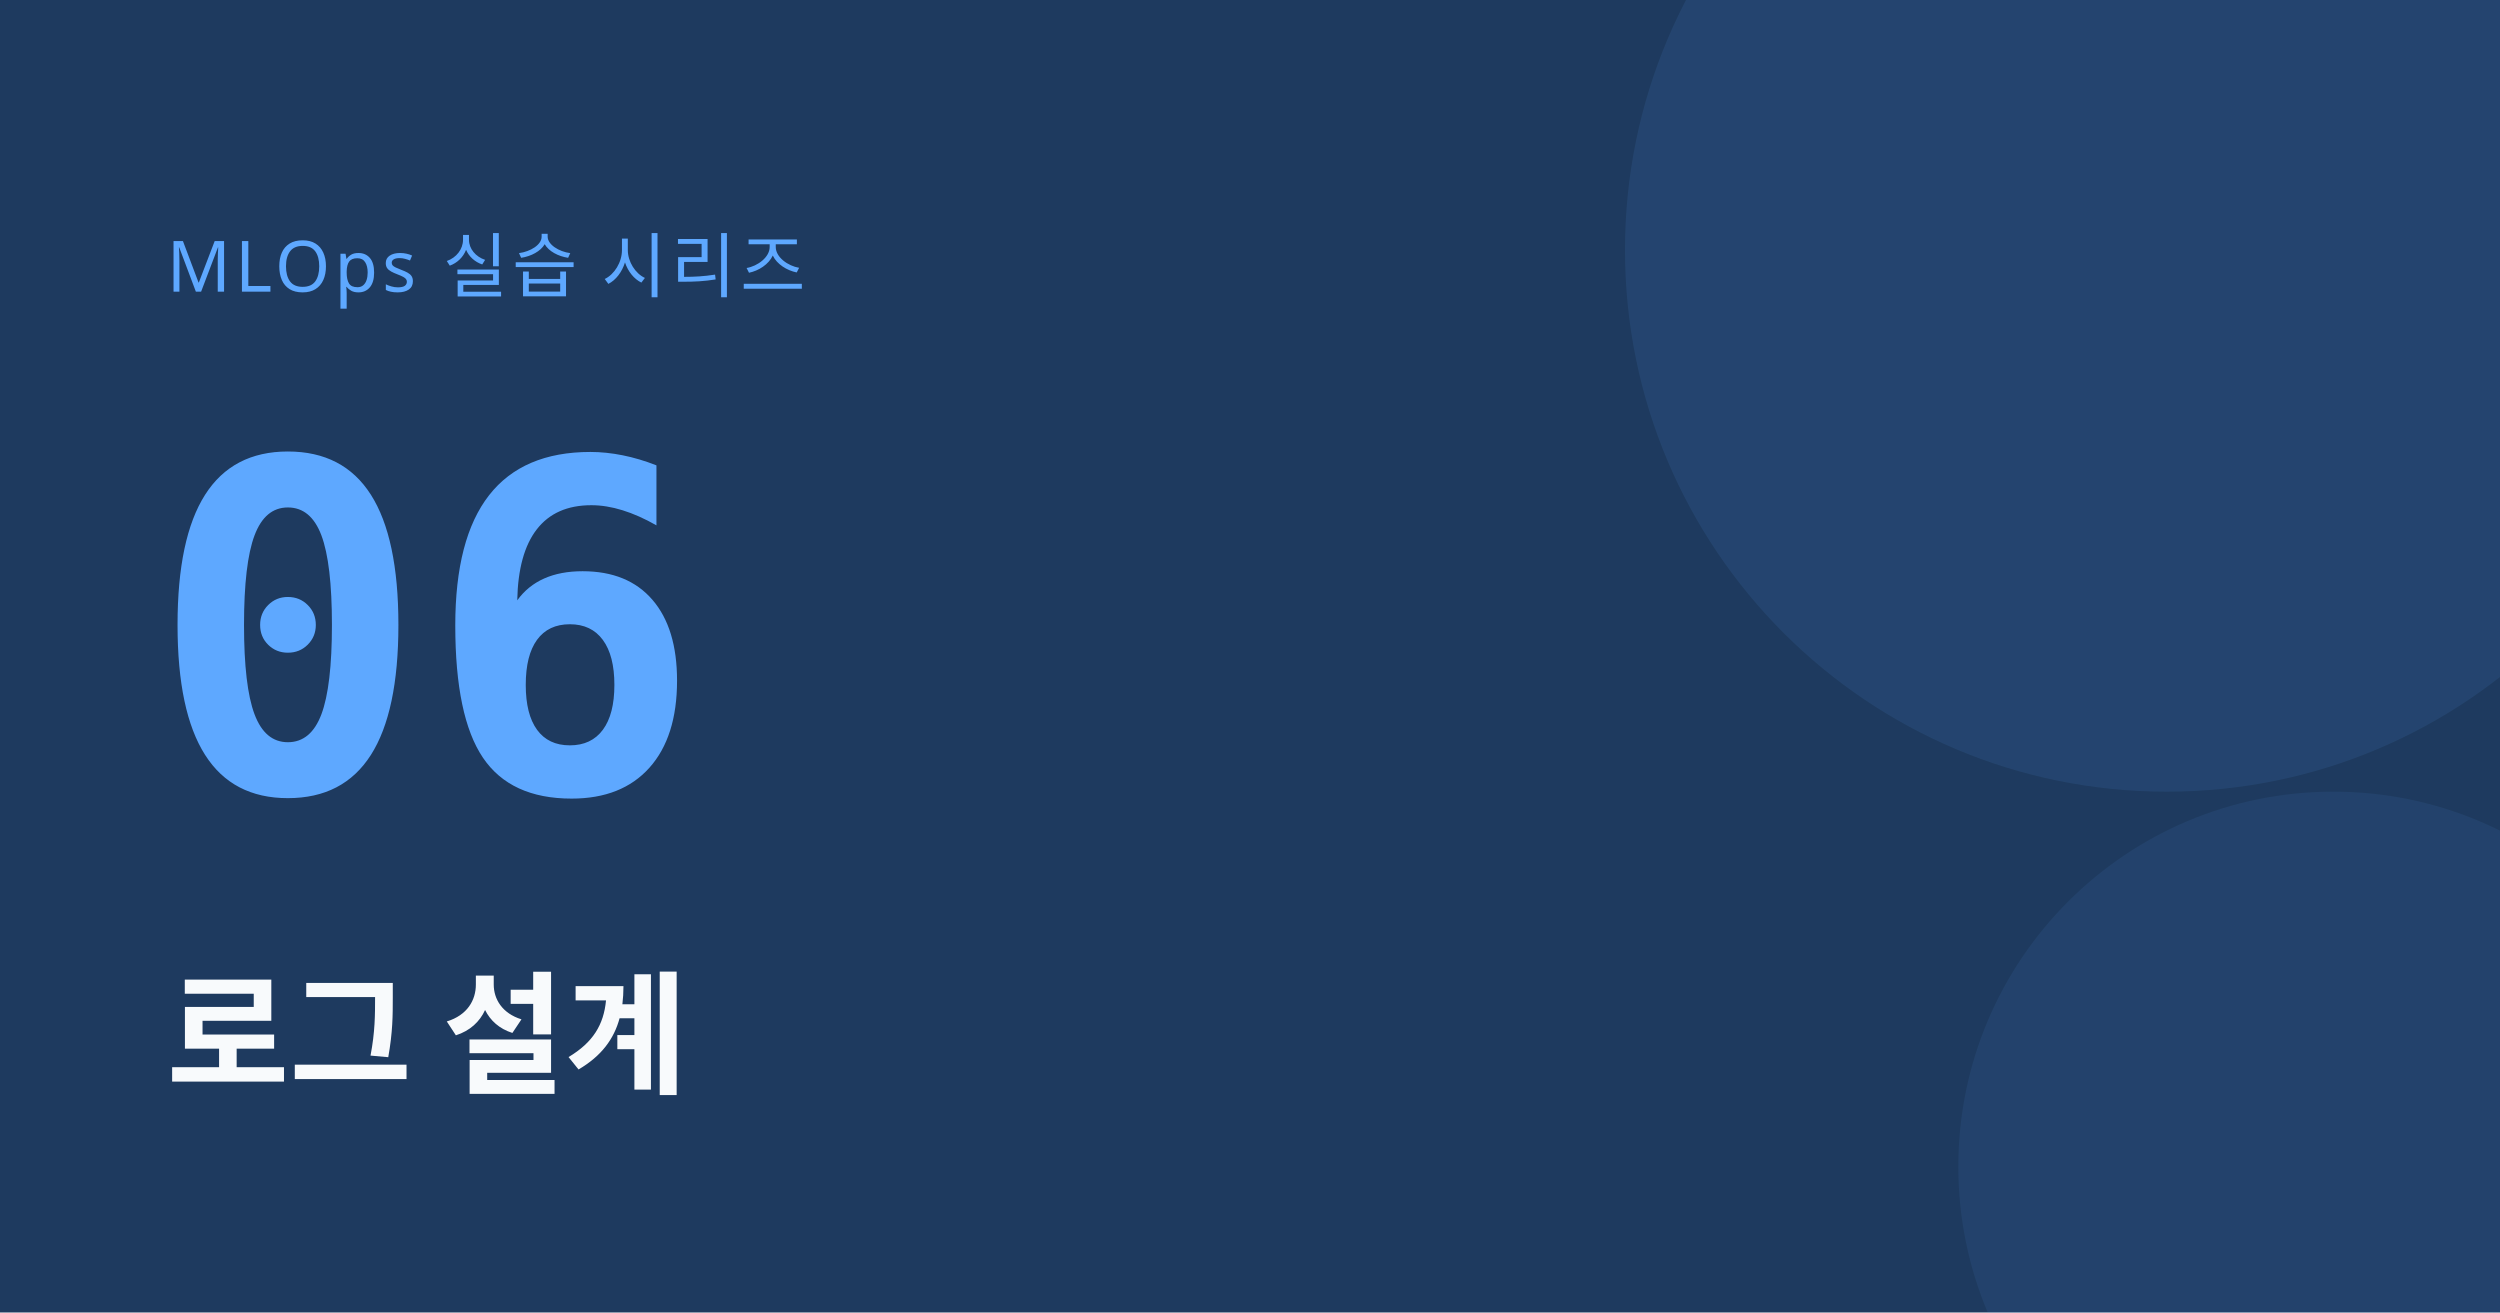
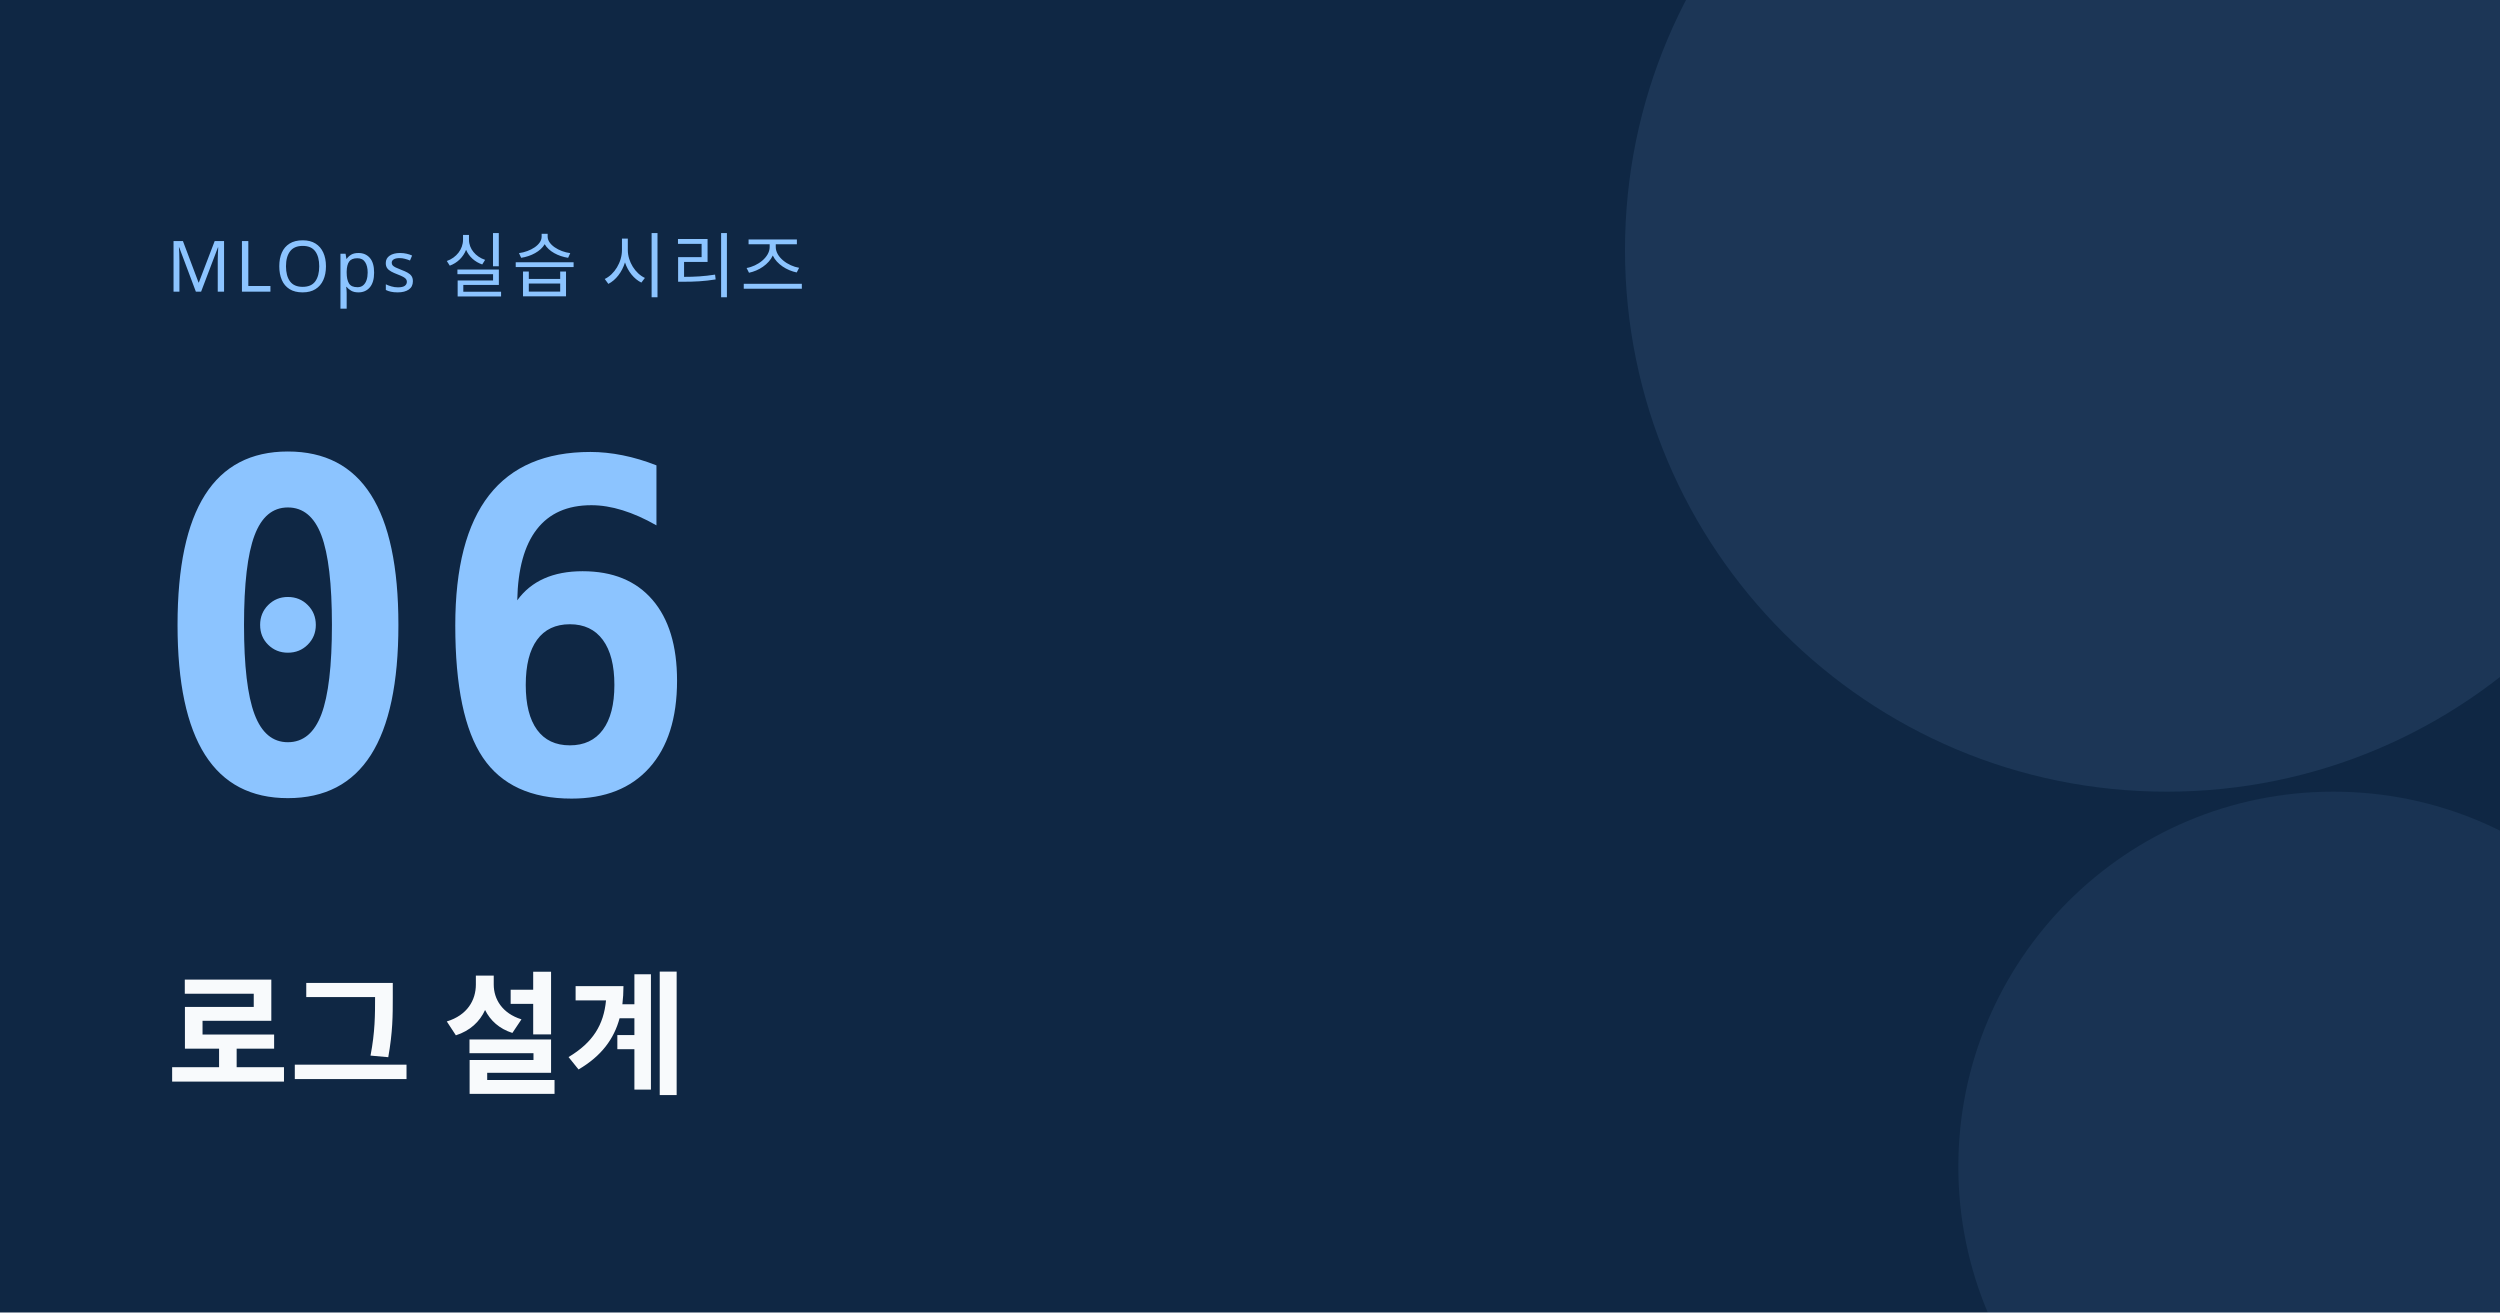
<svg xmlns="http://www.w3.org/2000/svg" width="1200" height="630" viewBox="0 0 1200 630">
-   <rect width="1200" height="630" fill="#1e3a5f" />
-   <circle cx="1040" cy="120" r="260" fill="#5ea8ff" opacity=".10" />
-   <circle cx="1120" cy="560" r="180" fill="#5ea8ff" opacity=".08" />
-   <text x="80" y="140" font-family="'Noto Sans KR','Apple SD Gothic Neo','Malgun Gothic',sans-serif" font-size="34" fill="#5ea8ff" letter-spacing="2">MLOps 실습 시리즈</text>
-   <text x="72" y="380" font-family="'Fira Code',Consolas,monospace" font-weight="700" font-size="220" fill="#5ea8ff">06</text>
+   <rect width="1200" height="630" fill="#0f2744" />
+   <circle cx="1040" cy="120" r="260" fill="#8cc4ff" opacity=".10" />
+   <circle cx="1120" cy="560" r="180" fill="#8cc4ff" opacity=".08" />
+   <text x="80" y="140" font-family="'Noto Sans KR','Apple SD Gothic Neo','Malgun Gothic',sans-serif" font-size="34" fill="#8cc4ff" letter-spacing="2">MLOps 실습 시리즈</text>
+   <text x="72" y="380" font-family="'Fira Code',Consolas,monospace" font-weight="700" font-size="220" fill="#8cc4ff">06</text>
  <text x="80" y="520" font-family="'Noto Sans KR','Apple SD Gothic Neo','Malgun Gothic',sans-serif" font-weight="700" font-size="64" fill="#f8fafc">로그 설계</text>
</svg>
